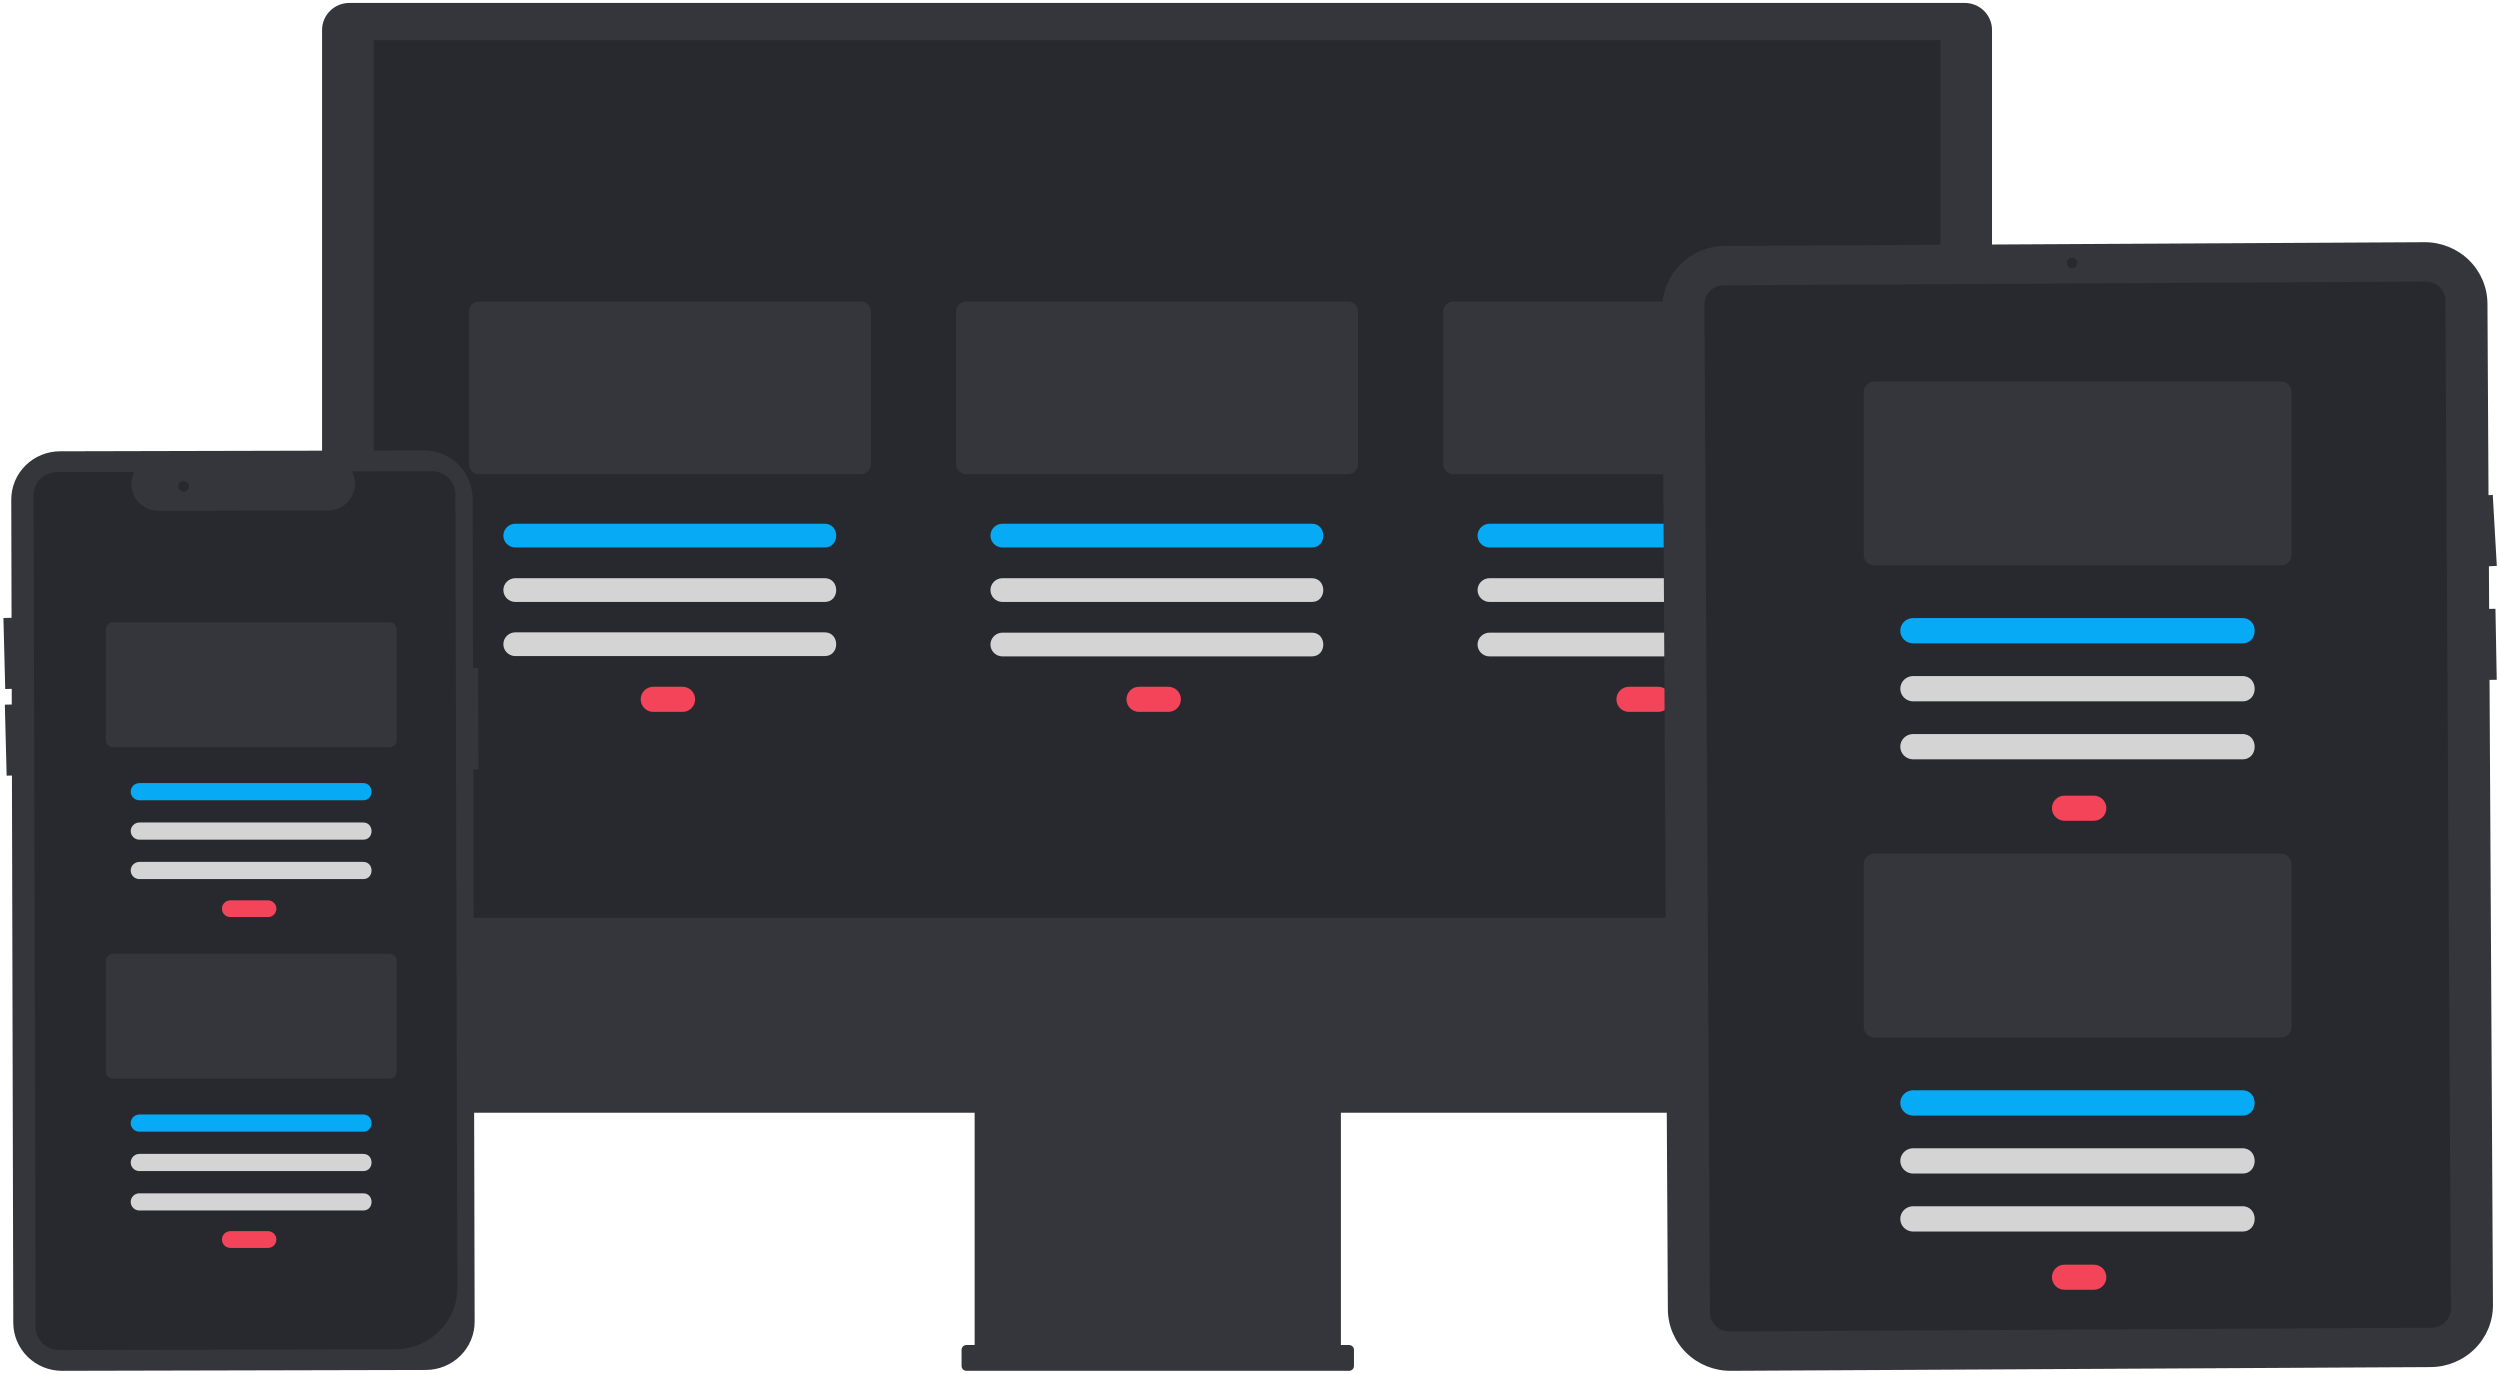
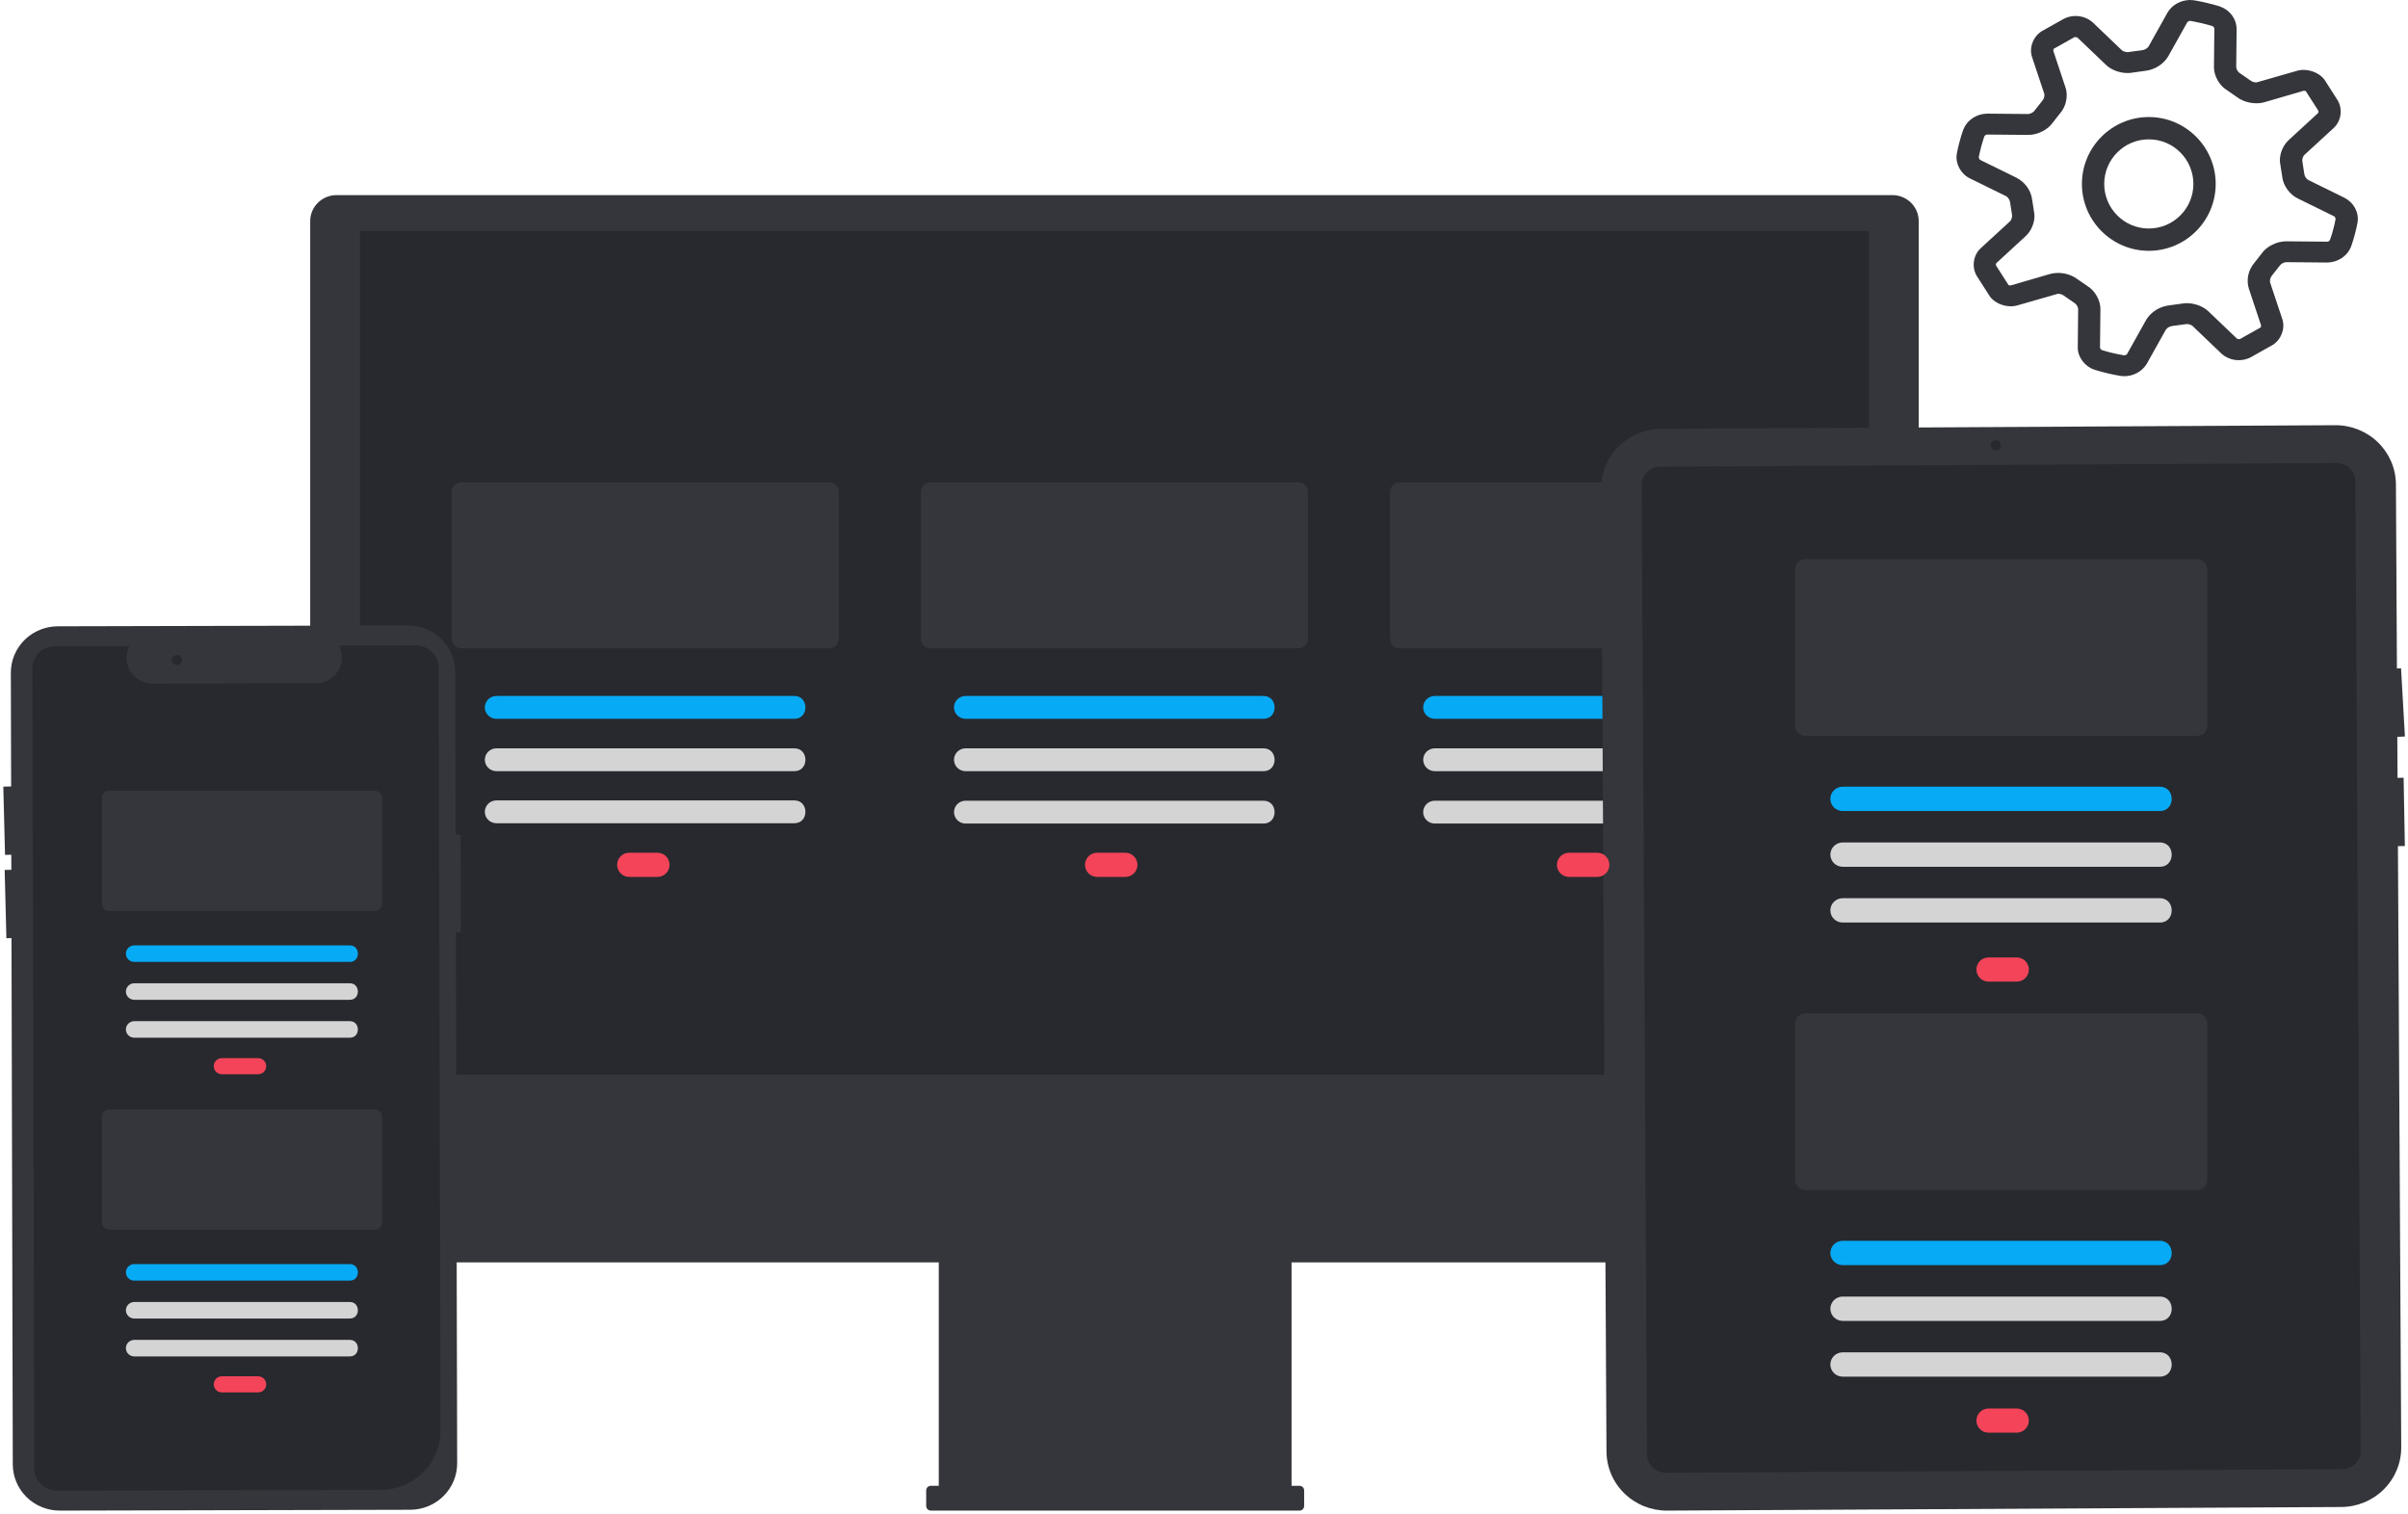
- <svg xmlns="http://www.w3.org/2000/svg" width="597" height="328" viewBox="0 0 597 328" fill="none">
-   <path d="M76.91 234.905H475.693V7.137C475.691 5.431 475.003 3.795 473.78 2.588C472.557 1.381 470.898 0.703 469.168 0.701H83.435C81.705 0.703 80.047 1.381 78.823 2.588C77.6 3.795 76.912 5.431 76.91 7.137V234.905Z" fill="#35363B" />
-   <path d="M463.372 9.603H89.231V219.154H463.372V9.603Z" fill="#27292E" />
-   <path d="M76.563 228.742V256.848C76.563 258.013 76.796 259.167 77.248 260.244C77.7 261.32 78.362 262.298 79.197 263.122C80.032 263.946 81.024 264.6 82.115 265.046C83.206 265.492 84.376 265.721 85.557 265.721H232.744V321.19H230.789C230.636 321.19 230.484 321.22 230.342 321.278C230.2 321.336 230.071 321.421 229.963 321.528C229.854 321.635 229.768 321.762 229.71 321.902C229.651 322.042 229.621 322.192 229.621 322.343V326.201C229.621 326.353 229.651 326.502 229.71 326.642C229.768 326.782 229.854 326.909 229.963 327.016C230.071 327.123 230.2 327.208 230.342 327.266C230.484 327.324 230.636 327.354 230.789 327.354H322.161C322.315 327.354 322.466 327.324 322.608 327.266C322.75 327.208 322.879 327.123 322.987 327.016C323.096 326.909 323.182 326.782 323.241 326.642C323.299 326.502 323.329 326.353 323.329 326.201V322.343C323.329 322.192 323.299 322.042 323.241 321.902C323.182 321.762 323.096 321.635 322.987 321.528C322.879 321.421 322.75 321.336 322.608 321.278C322.466 321.22 322.315 321.191 322.161 321.191H320.206V265.721H467.393C468.575 265.721 469.744 265.492 470.835 265.046C471.926 264.6 472.918 263.946 473.753 263.122C474.588 262.298 475.251 261.32 475.703 260.244C476.155 259.167 476.387 258.014 476.387 256.848V228.742L76.563 228.742Z" fill="#35363B" />
-   <path d="M205.571 113.234H114.396C113.76 113.233 113.151 112.984 112.702 112.541C112.252 112.098 112 111.497 111.999 110.87V74.372C112 73.745 112.252 73.144 112.702 72.701C113.151 72.258 113.76 72.008 114.396 72.008H205.571C206.206 72.008 206.816 72.258 207.265 72.701C207.714 73.144 207.967 73.745 207.968 74.372V110.87C207.967 111.497 207.714 112.098 207.265 112.541C206.816 112.984 206.206 113.233 205.571 113.234V113.234Z" fill="#35363B" />
-   <path d="M196.889 130.742H123.077C122.314 130.742 121.583 130.443 121.043 129.911C120.504 129.379 120.201 128.658 120.201 127.905C120.201 127.153 120.504 126.431 121.043 125.899C121.583 125.367 122.314 125.068 123.077 125.068H196.889C200.598 125.017 200.635 130.794 196.889 130.742Z" fill="#07AAF5" />
-   <path d="M196.889 143.746H123.077C122.314 143.746 121.583 143.447 121.043 142.915C120.504 142.383 120.201 141.661 120.201 140.909C120.201 140.156 120.504 139.435 121.043 138.902C121.583 138.37 122.314 138.072 123.077 138.072H196.889C200.598 138.02 200.635 143.797 196.889 143.746Z" fill="#D4D4D5" />
-   <path d="M196.889 156.675H123.077C122.314 156.675 121.583 156.376 121.043 155.844C120.504 155.312 120.201 154.59 120.201 153.837C120.201 153.085 120.504 152.363 121.043 151.831C121.583 151.299 122.314 151 123.077 151H196.889C200.598 150.949 200.635 156.726 196.889 156.675Z" fill="#D4D4D5" />
-   <path d="M321.889 113.234H230.714C230.079 113.233 229.469 112.984 229.02 112.541C228.571 112.098 228.318 111.497 228.317 110.87V74.372C228.318 73.745 228.571 73.144 229.02 72.701C229.469 72.258 230.079 72.008 230.714 72.008H321.889C322.525 72.008 323.134 72.258 323.583 72.701C324.032 73.144 324.285 73.745 324.286 74.372V110.87C324.285 111.497 324.032 112.098 323.583 112.541C323.134 112.984 322.525 113.233 321.889 113.234V113.234Z" fill="#35363B" />
-   <path d="M313.208 130.742H239.395C238.633 130.742 237.901 130.443 237.362 129.911C236.823 129.379 236.52 128.658 236.52 127.905C236.52 127.153 236.823 126.431 237.362 125.899C237.901 125.367 238.633 125.068 239.395 125.068H313.208C316.916 125.017 316.953 130.794 313.208 130.742Z" fill="#07AAF5" />
-   <path d="M313.208 143.746H239.395C238.633 143.746 237.901 143.447 237.362 142.915C236.823 142.383 236.52 141.661 236.52 140.909C236.52 140.156 236.823 139.435 237.362 138.902C237.901 138.37 238.633 138.072 239.395 138.072H313.208C316.916 138.02 316.953 143.797 313.208 143.746Z" fill="#D4D4D5" />
-   <path d="M313.208 156.749H239.395C238.633 156.749 237.901 156.45 237.362 155.918C236.823 155.386 236.52 154.665 236.52 153.912C236.52 153.16 236.823 152.438 237.362 151.906C237.901 151.374 238.633 151.075 239.395 151.075H313.208C316.916 151.024 316.953 156.801 313.208 156.749Z" fill="#D4D4D5" />
-   <path d="M438.208 113.234H347.033C346.397 113.233 345.788 112.984 345.339 112.541C344.89 112.098 344.637 111.497 344.636 110.87V74.372C344.637 73.745 344.89 73.144 345.339 72.701C345.788 72.258 346.397 72.008 347.033 72.008H438.208C438.844 72.008 439.453 72.258 439.902 72.701C440.351 73.144 440.604 73.745 440.605 74.372V110.87C440.604 111.497 440.351 112.098 439.902 112.541C439.453 112.984 438.844 113.233 438.208 113.234V113.234Z" fill="#35363B" />
-   <path d="M429.526 130.742H355.714C354.951 130.742 354.22 130.443 353.681 129.911C353.141 129.379 352.838 128.658 352.838 127.905C352.838 127.153 353.141 126.431 353.681 125.899C354.22 125.367 354.951 125.068 355.714 125.068H429.526C433.235 125.017 433.272 130.794 429.526 130.742Z" fill="#07AAF5" />
-   <path d="M429.527 143.746H355.714C354.952 143.745 354.222 143.445 353.684 142.913C353.146 142.381 352.843 141.66 352.843 140.909C352.843 140.157 353.146 139.436 353.684 138.904C354.222 138.372 354.952 138.073 355.714 138.072H429.527C433.235 138.02 433.272 143.797 429.527 143.746Z" fill="#D4D4D5" />
-   <path d="M429.526 156.749H355.714C354.951 156.749 354.22 156.45 353.681 155.918C353.141 155.386 352.838 154.665 352.838 153.912C352.838 153.16 353.141 152.438 353.681 151.906C354.22 151.374 354.951 151.075 355.714 151.075H429.526C433.235 151.024 433.272 156.801 429.526 156.749Z" fill="#D4D4D5" />
-   <rect x="386" y="164" width="13" height="6" rx="3" fill="#F44459" />
-   <path d="M594.007 72.501L594.256 118.247L595.272 118.191L596.238 135.128L594.351 135.229L594.404 145.404L595.914 145.375L596.22 162.326L594.5 162.357L595.319 311.637C595.337 315.546 593.782 319.302 590.996 322.081C588.209 324.86 584.419 326.435 580.457 326.46L413.31 327.353C409.348 327.372 405.54 325.838 402.723 323.089C399.906 320.34 398.31 316.6 398.285 312.691L396.972 73.555C396.955 69.646 398.509 65.89 401.296 63.111C404.082 60.332 407.872 58.757 411.834 58.732L578.982 57.838C582.943 57.822 586.75 59.357 589.566 62.105C592.383 64.854 593.98 68.592 594.007 72.501V72.501Z" fill="#35363B" />
-   <path d="M580.7 317.055L412.964 317.953C411.743 317.958 410.569 317.485 409.701 316.638C408.833 315.79 408.341 314.638 408.333 313.433L407.009 72.707C407.004 71.502 407.484 70.344 408.342 69.488C409.201 68.631 410.369 68.146 411.591 68.138L579.326 67.24C580.548 67.235 581.721 67.708 582.589 68.555C583.458 69.403 583.95 70.555 583.958 71.76L585.281 312.486C585.286 313.691 584.807 314.849 583.948 315.705C583.089 316.562 581.921 317.047 580.7 317.055V317.055Z" fill="#27292E" />
-   <rect x="490" y="190" width="13" height="6" rx="3" fill="#F44459" />
-   <rect x="490" y="302" width="13" height="6" rx="3" fill="#F44459" />
-   <path d="M494.796 64.056C495.498 64.056 496.067 63.494 496.067 62.801C496.067 62.109 495.498 61.547 494.796 61.547C494.094 61.547 493.525 62.109 493.525 62.801C493.525 63.494 494.094 64.056 494.796 64.056Z" fill="#27292E" />
-   <path d="M544.685 134.997H447.605C446.928 134.996 446.28 134.731 445.801 134.259C445.323 133.787 445.054 133.147 445.053 132.479V93.618C445.054 92.951 445.323 92.311 445.801 91.839C446.28 91.367 446.928 91.101 447.605 91.101H544.685C545.362 91.101 546.01 91.367 546.489 91.839C546.967 92.311 547.236 92.951 547.237 93.618V132.479C547.236 133.147 546.967 133.787 546.489 134.259C546.01 134.731 545.362 134.996 544.685 134.997V134.997Z" fill="#35363B" />
-   <path d="M535.442 153.639H456.849C456.037 153.639 455.258 153.321 454.684 152.754C454.11 152.188 453.787 151.419 453.787 150.618C453.787 149.817 454.11 149.048 454.684 148.482C455.258 147.915 456.037 147.597 456.849 147.597H535.442C539.39 147.543 539.43 153.694 535.442 153.639Z" fill="#07AAF5" />
-   <path d="M535.442 167.485H456.849C456.038 167.483 455.26 167.164 454.687 166.598C454.114 166.032 453.792 165.264 453.792 164.464C453.792 163.663 454.114 162.896 454.687 162.329C455.26 161.763 456.038 161.444 456.849 161.443H535.442C539.39 161.388 539.43 167.54 535.442 167.485Z" fill="#D4D4D5" />
-   <path d="M535.442 181.33H456.849C456.037 181.33 455.258 181.012 454.684 180.446C454.11 179.879 453.787 179.111 453.787 178.309C453.787 177.508 454.11 176.74 454.684 176.173C455.258 175.607 456.037 175.289 456.849 175.289H535.442C539.39 175.234 539.43 181.385 535.442 181.33Z" fill="#D4D4D5" />
-   <path d="M544.685 247.758H447.605C446.928 247.758 446.28 247.492 445.801 247.02C445.323 246.548 445.054 245.908 445.053 245.241V206.38C445.054 205.712 445.323 205.072 445.801 204.601C446.28 204.129 446.928 203.863 447.605 203.862H544.685C545.362 203.863 546.01 204.129 546.489 204.6C546.967 205.072 547.236 205.712 547.237 206.38V245.241C547.236 245.908 546.967 246.548 546.489 247.02C546.01 247.492 545.362 247.758 544.685 247.758V247.758Z" fill="#35363B" />
-   <path d="M535.442 266.401H456.849C456.037 266.401 455.258 266.082 454.684 265.516C454.11 264.949 453.787 264.181 453.787 263.38C453.787 262.579 454.11 261.81 454.684 261.244C455.258 260.677 456.037 260.359 456.849 260.359H535.442C539.39 260.304 539.43 266.456 535.442 266.401Z" fill="#07AAF5" />
-   <path d="M535.442 280.246H456.849C456.038 280.245 455.26 279.926 454.687 279.36C454.114 278.793 453.792 278.026 453.792 277.225C453.792 276.425 454.114 275.657 454.687 275.091C455.26 274.525 456.038 274.206 456.849 274.205H535.442C539.39 274.15 539.43 280.301 535.442 280.246Z" fill="#D4D4D5" />
-   <path d="M535.442 294.092H456.849C456.037 294.092 455.258 293.774 454.684 293.207C454.11 292.641 453.787 291.872 453.787 291.071C453.787 290.27 454.11 289.502 454.684 288.935C455.258 288.368 456.037 288.05 456.849 288.05H535.442C539.39 287.996 539.43 294.147 535.442 294.092Z" fill="#D4D4D5" />
-   <path d="M113.346 315.607L113.023 183.771L114.241 183.768L114.182 159.52L112.964 159.524L112.865 119.046C112.861 117.534 112.555 116.038 111.966 114.643C111.376 113.247 110.513 111.98 109.427 110.914C108.341 109.847 107.052 109.003 105.635 108.427C104.218 107.852 102.7 107.558 101.168 107.562L14.331 107.769C12.798 107.772 11.282 108.073 9.867 108.655C8.453 109.237 7.169 110.088 6.088 111.16C5.007 112.231 4.15 113.502 3.567 114.9C2.984 116.299 2.686 117.796 2.69 119.308L2.759 147.531L0.818 147.579L1.247 164.532L2.8 164.494L2.809 168.235L1.156 168.276L1.585 185.229L2.851 185.198L3.171 315.869C3.172 317.382 3.475 318.879 4.064 320.276C4.653 321.672 5.516 322.941 6.602 324.008C7.689 325.075 8.979 325.919 10.397 326.494C11.816 327.068 13.335 327.36 14.868 327.354L101.705 327.147C104.798 327.136 107.761 325.915 109.944 323.751C112.126 321.588 113.35 318.659 113.346 315.607Z" fill="#35363B" />
-   <path d="M12.212 322.078C11.13 321.694 10.193 320.99 9.529 320.063C8.866 319.135 8.508 318.029 8.504 316.893L8.018 118.258C8.014 116.795 8.6 115.391 9.646 114.354C10.692 113.317 12.113 112.732 13.596 112.729L32.072 112.685L31.843 113.241C31.446 114.208 31.296 115.256 31.407 116.293C31.517 117.33 31.884 118.324 32.476 119.188C33.068 120.052 33.865 120.759 34.799 121.247C35.733 121.736 36.775 121.99 37.832 121.987L78.836 121.889C79.856 121.802 80.842 121.478 81.712 120.945C82.582 120.412 83.314 119.684 83.846 118.82C84.371 117.971 84.684 117.012 84.762 116.021C84.839 115.03 84.678 114.035 84.291 113.117L84.059 112.561L103.144 112.515C104.627 112.514 106.049 113.092 107.1 114.124C108.151 115.155 108.744 116.556 108.749 118.019L109.214 307.533C109.219 311.414 107.663 315.138 104.888 317.889C102.113 320.639 98.346 322.192 94.412 322.205L14.109 322.397C13.463 322.399 12.821 322.291 12.212 322.078V322.078Z" fill="#27292E" />
-   <path d="M43.846 117.393C44.548 117.393 45.118 116.831 45.118 116.139C45.118 115.446 44.548 114.885 43.846 114.885C43.144 114.885 42.575 115.446 42.575 116.139C42.575 116.831 43.144 117.393 43.846 117.393Z" fill="#27292E" />
-   <path d="M92.986 178.44H27.013C26.553 178.439 26.112 178.259 25.787 177.938C25.462 177.617 25.279 177.182 25.279 176.729V150.32C25.279 149.866 25.462 149.431 25.787 149.11C26.112 148.79 26.553 148.609 27.013 148.609H92.986C93.446 148.609 93.887 148.79 94.212 149.11C94.537 149.431 94.72 149.866 94.72 150.32V176.729C94.72 177.182 94.537 177.617 94.212 177.938C93.887 178.259 93.446 178.439 92.986 178.44V178.44Z" fill="#35363B" />
-   <path d="M86.705 191.108H33.295C33.021 191.109 32.75 191.056 32.497 190.953C32.244 190.85 32.015 190.699 31.821 190.508C31.627 190.318 31.474 190.091 31.369 189.842C31.264 189.593 31.21 189.325 31.21 189.055C31.21 188.785 31.264 188.518 31.369 188.269C31.474 188.019 31.627 187.793 31.821 187.602C32.015 187.412 32.244 187.26 32.497 187.158C32.75 187.055 33.021 187.002 33.295 187.002H86.705C89.388 186.965 89.415 191.146 86.705 191.108Z" fill="#07AAF5" />
-   <path d="M86.704 200.518H33.295C32.743 200.518 32.214 200.301 31.823 199.916C31.433 199.531 31.214 199.009 31.214 198.465C31.214 197.92 31.433 197.398 31.823 197.013C32.214 196.628 32.743 196.412 33.295 196.412H86.704C89.388 196.375 89.415 200.555 86.704 200.518Z" fill="#D4D4D5" />
-   <path d="M86.705 209.927H33.295C33.021 209.927 32.75 209.875 32.497 209.772C32.244 209.669 32.015 209.518 31.821 209.327C31.627 209.136 31.474 208.91 31.369 208.66C31.264 208.411 31.21 208.144 31.21 207.874C31.21 207.604 31.264 207.337 31.369 207.087C31.474 206.838 31.627 206.611 31.821 206.421C32.015 206.23 32.244 206.079 32.497 205.976C32.75 205.873 33.021 205.82 33.295 205.821H86.705C89.388 205.784 89.415 209.964 86.705 209.927Z" fill="#D4D4D5" />
-   <path d="M92.986 257.579H27.013C26.553 257.579 26.112 257.398 25.787 257.078C25.462 256.757 25.279 256.322 25.279 255.868V229.459C25.279 229.006 25.462 228.571 25.787 228.25C26.112 227.929 26.553 227.749 27.013 227.748H92.986C93.446 227.749 93.887 227.929 94.212 228.25C94.537 228.571 94.72 229.006 94.72 229.459V255.868C94.72 256.322 94.537 256.757 94.212 257.078C93.887 257.398 93.446 257.579 92.986 257.579Z" fill="#35363B" />
-   <path d="M86.705 270.248H33.295C33.021 270.248 32.75 270.196 32.497 270.093C32.244 269.99 32.015 269.839 31.821 269.648C31.627 269.457 31.474 269.231 31.369 268.982C31.264 268.732 31.21 268.465 31.21 268.195C31.21 267.925 31.264 267.658 31.369 267.408C31.474 267.159 31.627 266.933 31.821 266.742C32.015 266.551 32.244 266.4 32.497 266.297C32.75 266.194 33.021 266.142 33.295 266.142H86.705C89.388 266.105 89.415 270.285 86.705 270.248Z" fill="#07AAF5" />
-   <path d="M86.704 279.657H33.295C32.743 279.657 32.214 279.441 31.823 279.056C31.433 278.671 31.214 278.149 31.214 277.604C31.214 277.06 31.433 276.538 31.823 276.153C32.214 275.768 32.743 275.551 33.295 275.551H86.704C89.388 275.514 89.415 279.694 86.704 279.657Z" fill="#D4D4D5" />
-   <path d="M86.705 289.066H33.295C33.021 289.067 32.75 289.014 32.497 288.911C32.244 288.808 32.015 288.657 31.821 288.467C31.627 288.276 31.474 288.049 31.369 287.8C31.264 287.551 31.21 287.283 31.21 287.014C31.21 286.744 31.264 286.476 31.369 286.227C31.474 285.978 31.627 285.751 31.821 285.56C32.015 285.37 32.244 285.219 32.497 285.116C32.75 285.013 33.021 284.96 33.295 284.961H86.705C89.388 284.924 89.415 289.104 86.705 289.066Z" fill="#D4D4D5" />
-   <rect x="153" y="164" width="13" height="6" rx="3" fill="#F44459" />
-   <rect x="53" y="215" width="13" height="4" rx="2" fill="#F44459" />
-   <rect x="53" y="294" width="13" height="4" rx="2" fill="#F44459" />
-   <rect x="269" y="164" width="13" height="6" rx="3" fill="#F44459" />
+ <svg xmlns="http://www.w3.org/2000/svg" width="288" height="181" viewBox="0 0 288 181" fill="none">
+   <g id="hero">
+     <g id="undraw_In_sync_re_jlqd 1">
+       <path id="Vector" d="M37.102 136.155H229.48V26.438C229.479 25.616 229.147 24.828 228.557 24.247C227.967 23.665 227.167 23.338 226.333 23.337H40.25C39.416 23.338 38.616 23.665 38.026 24.247C37.435 24.828 37.103 25.616 37.102 26.438V136.155Z" fill="#35363B" />
+       <g id="desctop-backgrpund">
+         <path id="Vector_2" d="M223.536 27.626H43.046V128.568H223.536V27.626Z" fill="#27292E" />
+       </g>
+       <path id="Vector_3" d="M36.935 133.186V146.726C36.935 147.287 37.047 147.843 37.265 148.361C37.483 148.88 37.803 149.351 38.206 149.748C38.609 150.145 39.087 150.46 39.613 150.674C40.14 150.889 40.704 151 41.274 151H112.279V177.72H111.336C111.262 177.72 111.188 177.734 111.12 177.762C111.051 177.79 110.989 177.831 110.937 177.882C110.885 177.934 110.843 177.995 110.815 178.063C110.787 178.13 110.772 178.202 110.772 178.275V180.133C110.772 180.206 110.787 180.279 110.815 180.346C110.843 180.413 110.885 180.475 110.937 180.526C110.989 180.578 111.051 180.619 111.12 180.646C111.188 180.674 111.262 180.689 111.336 180.689H155.415C155.489 180.689 155.562 180.674 155.63 180.646C155.699 180.619 155.761 180.578 155.813 180.526C155.865 180.475 155.907 180.413 155.935 180.346C155.964 180.279 155.978 180.206 155.978 180.133V178.275C155.978 178.202 155.964 178.13 155.935 178.063C155.907 177.995 155.865 177.934 155.813 177.882C155.761 177.831 155.699 177.79 155.63 177.762C155.562 177.734 155.489 177.72 155.415 177.72H154.471V151H225.476C226.046 151 226.61 150.889 227.137 150.674C227.663 150.46 228.141 150.145 228.544 149.748C228.947 149.351 229.267 148.88 229.485 148.361C229.703 147.843 229.815 147.287 229.815 146.726V133.187L36.935 133.186Z" fill="#35363B" />
+       <g id="desctop-images">
+         <path id="Vector_4" d="M99.17 77.546H55.185C54.879 77.545 54.585 77.425 54.368 77.212C54.152 76.998 54.03 76.709 54.029 76.407V58.825C54.03 58.524 54.152 58.234 54.368 58.021C54.585 57.807 54.879 57.687 55.185 57.687H99.17C99.476 57.687 99.77 57.807 99.987 58.021C100.203 58.234 100.325 58.524 100.326 58.825V76.407C100.325 76.709 100.203 76.998 99.987 77.212C99.77 77.425 99.476 77.545 99.17 77.546Z" fill="#35363B" />
+         <path id="Vector_5" d="M155.283 77.546H111.299C110.993 77.545 110.699 77.425 110.482 77.212C110.265 76.998 110.143 76.709 110.143 76.407V58.825C110.143 58.524 110.265 58.234 110.482 58.021C110.699 57.807 110.993 57.687 111.299 57.687H155.283C155.59 57.687 155.884 57.807 156.1 58.021C156.317 58.234 156.439 58.524 156.439 58.825V76.407C156.439 76.709 156.317 76.998 156.1 77.212C155.884 77.425 155.59 77.545 155.283 77.546Z" fill="#35363B" />
+         <path id="Vector_6" d="M211.397 77.546H167.412C167.106 77.545 166.812 77.425 166.595 77.212C166.379 76.998 166.257 76.709 166.256 76.407V58.825C166.257 58.524 166.379 58.234 166.595 58.021C166.812 57.807 167.106 57.687 167.412 57.687H211.397C211.703 57.687 211.997 57.807 212.214 58.021C212.43 58.234 212.552 58.524 212.553 58.825V76.407C212.552 76.709 212.43 76.998 212.214 77.212C211.997 77.425 211.703 77.545 211.397 77.546Z" fill="#35363B" />
+       </g>
+       <g id="desctop-headlines">
+         <path id="Vector_7" d="M94.982 85.98H59.374C59.006 85.98 58.653 85.835 58.393 85.579C58.133 85.323 57.986 84.975 57.986 84.613C57.986 84.25 58.133 83.903 58.393 83.646C58.653 83.39 59.006 83.246 59.374 83.246H94.982C96.771 83.222 96.789 86.004 94.982 85.98Z" fill="#07AAF5" />
+         <path id="Vector_8" d="M151.095 85.98H115.487C115.119 85.98 114.767 85.835 114.506 85.579C114.246 85.323 114.1 84.975 114.1 84.613C114.1 84.25 114.246 83.903 114.506 83.646C114.767 83.39 115.119 83.246 115.487 83.246H151.095C152.884 83.222 152.902 86.004 151.095 85.98Z" fill="#07AAF5" />
+         <path id="Vector_9" d="M207.209 85.98H171.601C171.233 85.98 170.88 85.835 170.62 85.579C170.36 85.323 170.213 84.975 170.213 84.613C170.213 84.25 170.36 83.903 170.62 83.646C170.88 83.39 171.233 83.246 171.601 83.246H207.209C208.998 83.222 209.016 86.004 207.209 85.98Z" fill="#07AAF5" />
+       </g>
+       <g id="desctop-text">
+         <path id="Vector_10" d="M94.982 92.243H59.374C59.006 92.243 58.653 92.099 58.393 91.843C58.133 91.587 57.986 91.239 57.986 90.877C57.986 90.514 58.133 90.167 58.393 89.91C58.653 89.654 59.006 89.51 59.374 89.51H94.982C96.771 89.485 96.789 92.268 94.982 92.243Z" fill="#D4D4D5" />
+         <path id="Vector_11" d="M94.982 98.471H59.374C59.006 98.471 58.653 98.327 58.393 98.071C58.133 97.815 57.986 97.467 57.986 97.105C57.986 96.742 58.133 96.395 58.393 96.138C58.653 95.882 59.006 95.738 59.374 95.738H94.982C96.771 95.713 96.789 98.496 94.982 98.471Z" fill="#D4D4D5" />
+         <path id="Vector_12" d="M151.095 92.243H115.487C115.119 92.243 114.767 92.099 114.506 91.843C114.246 91.587 114.1 91.239 114.1 90.877C114.1 90.514 114.246 90.167 114.506 89.91C114.767 89.654 115.119 89.51 115.487 89.51H151.095C152.884 89.485 152.902 92.268 151.095 92.243Z" fill="#D4D4D5" />
+         <path id="Vector_13" d="M151.095 98.507H115.487C115.119 98.507 114.767 98.363 114.506 98.107C114.246 97.851 114.1 97.503 114.1 97.141C114.1 96.778 114.246 96.431 114.506 96.174C114.767 95.918 115.119 95.774 115.487 95.774H151.095C152.884 95.749 152.902 98.532 151.095 98.507Z" fill="#D4D4D5" />
+         <path id="Vector_14" d="M207.209 92.243H171.601C171.233 92.243 170.881 92.099 170.621 91.842C170.362 91.586 170.216 91.239 170.216 90.877C170.216 90.515 170.362 90.167 170.621 89.911C170.881 89.655 171.233 89.511 171.601 89.51H207.209C208.998 89.485 209.016 92.268 207.209 92.243Z" fill="#D4D4D5" />
+         <path id="Vector_15" d="M207.209 98.507H171.601C171.233 98.507 170.88 98.363 170.62 98.107C170.36 97.851 170.213 97.503 170.213 97.141C170.213 96.778 170.36 96.431 170.62 96.174C170.88 95.918 171.233 95.774 171.601 95.774H207.209C208.998 95.749 209.016 98.532 207.209 98.507Z" fill="#D4D4D5" />
+       </g>
+       <path id="Vector test" d="M286.556 57.924L286.676 79.961L287.167 79.933L287.632 88.092L286.722 88.141L286.748 93.042L287.476 93.028L287.624 101.194L286.794 101.209L287.189 173.118C287.198 175.001 286.448 176.81 285.104 178.149C283.76 179.487 281.931 180.246 280.02 180.258L199.386 180.689C197.475 180.697 195.638 179.958 194.279 178.634C192.92 177.31 192.15 175.509 192.138 173.626L191.504 58.432C191.496 56.549 192.246 54.74 193.59 53.401C194.934 52.062 196.763 51.304 198.674 51.292L279.308 50.861C281.219 50.853 283.055 51.593 284.414 52.917C285.773 54.241 286.543 56.041 286.556 57.924Z" fill="#35363B" />
+       <g id="tablet-background">
+         <path id="Vector_16" d="M280.136 175.728L199.219 176.16C198.63 176.163 198.063 175.935 197.645 175.527C197.226 175.118 196.988 174.563 196.985 173.983L196.346 58.023C196.344 57.443 196.575 56.885 196.989 56.473C197.404 56.06 197.967 55.826 198.556 55.822L279.474 55.39C280.063 55.388 280.629 55.615 281.048 56.024C281.467 56.432 281.704 56.987 281.708 57.567L282.347 173.527C282.349 174.107 282.118 174.665 281.703 175.078C281.289 175.49 280.726 175.724 280.136 175.728Z" fill="#27292E" />
+       </g>
+       <g id="tablet-button">
+         <rect id="Rectangle 32" x="236.382" y="114.524" width="6.271" height="2.89" rx="1.445" fill="#F44459" />
+         <rect id="Rectangle 33" x="236.382" y="168.476" width="6.271" height="2.89" rx="1.445" fill="#F44459" />
+       </g>
+       <path id="Vector_17" d="M238.695 53.856C239.034 53.856 239.309 53.586 239.309 53.252C239.309 52.918 239.034 52.648 238.695 52.648C238.357 52.648 238.082 52.918 238.082 53.252C238.082 53.586 238.357 53.856 238.695 53.856Z" fill="#27292E" />
+       <g id="tablet-images">
+         <path id="Vector_18" d="M262.763 88.029H215.93C215.604 88.029 215.291 87.901 215.06 87.673C214.829 87.446 214.7 87.138 214.699 86.816V68.097C214.7 67.775 214.829 67.467 215.06 67.239C215.291 67.012 215.604 66.884 215.93 66.884H262.763C263.089 66.884 263.402 67.012 263.633 67.239C263.864 67.467 263.994 67.775 263.994 68.097V86.816C263.994 87.138 263.864 87.446 263.633 87.673C263.402 87.901 263.089 88.029 262.763 88.029Z" fill="#35363B" />
+         <path id="Vector_19" d="M262.763 142.347H215.93C215.604 142.347 215.291 142.219 215.06 141.991C214.829 141.764 214.7 141.456 214.699 141.134V122.415C214.7 122.093 214.829 121.785 215.06 121.558C215.291 121.33 215.604 121.202 215.93 121.202H262.763C263.089 121.202 263.402 121.33 263.633 121.558C263.864 121.785 263.994 122.093 263.994 122.415V141.134C263.994 141.456 263.864 141.764 263.633 141.991C263.402 142.219 263.089 142.347 262.763 142.347Z" fill="#35363B" />
+       </g>
+       <g id="tablet-headlines">
+         <path id="Vector_20" d="M258.303 97.009H220.389C219.998 97.009 219.622 96.856 219.345 96.583C219.068 96.31 218.912 95.94 218.912 95.554C218.912 95.168 219.068 94.798 219.345 94.525C219.622 94.252 219.998 94.099 220.389 94.099H258.303C260.208 94.072 260.227 97.035 258.303 97.009Z" fill="#07AAF5" />
+         <path id="Vector_21" d="M258.303 151.327H220.389C219.998 151.327 219.622 151.174 219.345 150.901C219.068 150.628 218.912 150.258 218.912 149.872C218.912 149.486 219.068 149.116 219.345 148.843C219.622 148.57 219.998 148.417 220.389 148.417H258.303C260.208 148.391 260.227 151.354 258.303 151.327Z" fill="#07AAF5" />
+       </g>
+       <g id="tablet-text">
+         <path id="Vector_22" d="M258.303 103.679H220.389C219.998 103.678 219.623 103.524 219.346 103.252C219.07 102.979 218.915 102.609 218.915 102.223C218.915 101.838 219.07 101.468 219.346 101.195C219.623 100.922 219.998 100.769 220.389 100.768H258.303C260.208 100.742 260.227 103.705 258.303 103.679Z" fill="#D4D4D5" />
+         <path id="Vector_23" d="M258.303 110.348H220.389C219.998 110.348 219.622 110.195 219.345 109.922C219.068 109.649 218.912 109.279 218.912 108.893C218.912 108.507 219.068 108.137 219.345 107.864C219.622 107.591 219.998 107.438 220.389 107.438H258.303C260.208 107.412 260.227 110.375 258.303 110.348Z" fill="#D4D4D5" />
+         <path id="Vector_24" d="M258.303 157.997H220.389C219.998 157.996 219.623 157.842 219.346 157.57C219.07 157.297 218.915 156.927 218.915 156.541C218.915 156.156 219.07 155.786 219.346 155.513C219.623 155.241 219.998 155.087 220.389 155.086H258.303C260.208 155.06 260.227 158.023 258.303 157.997Z" fill="#D4D4D5" />
+         <path id="Vector_25" d="M258.303 164.666H220.389C219.998 164.666 219.622 164.513 219.345 164.24C219.068 163.967 218.912 163.597 218.912 163.211C218.912 162.825 219.068 162.455 219.345 162.182C219.622 161.909 219.998 161.756 220.389 161.756H258.303C260.208 161.73 260.227 164.693 258.303 164.666Z" fill="#D4D4D5" />
+       </g>
+       <path id="Vector_26" d="M54.679 175.03L54.523 111.524L55.111 111.523L55.083 99.842L54.495 99.844L54.447 80.345C54.445 79.617 54.298 78.896 54.013 78.224C53.729 77.552 53.313 76.942 52.789 76.428C52.265 75.914 51.643 75.507 50.959 75.23C50.276 74.953 49.544 74.811 48.804 74.813L6.913 74.913C6.174 74.915 5.442 75.06 4.76 75.34C4.078 75.62 3.458 76.03 2.937 76.546C2.415 77.063 2.002 77.675 1.721 78.348C1.439 79.022 1.295 79.743 1.297 80.472L1.331 94.067L0.395 94.09L0.601 102.256L1.351 102.238L1.355 104.04L0.558 104.06L0.764 112.226L1.375 112.211L1.529 175.156C1.53 175.885 1.676 176.606 1.96 177.279C2.244 177.952 2.66 178.563 3.185 179.077C3.709 179.591 4.331 179.998 5.015 180.274C5.7 180.551 6.433 180.692 7.172 180.689L49.063 180.589C50.556 180.584 51.985 179.996 53.038 178.953C54.091 177.911 54.681 176.5 54.679 175.03Z" fill="#35363B" />
+       <g id="mobile-background">
+         <path id="Vector_27" d="M5.891 178.147C5.369 177.962 4.917 177.623 4.597 177.177C4.277 176.73 4.104 176.197 4.102 175.65L3.868 79.966C3.866 79.261 4.149 78.585 4.653 78.085C5.158 77.586 5.843 77.304 6.559 77.302L15.472 77.281L15.361 77.549C15.17 78.015 15.098 78.519 15.151 79.019C15.204 79.519 15.381 79.998 15.667 80.414C15.952 80.83 16.337 81.171 16.788 81.406C17.238 81.641 17.741 81.763 18.25 81.762L38.031 81.715C38.524 81.673 38.999 81.517 39.419 81.26C39.839 81.003 40.191 80.653 40.448 80.237C40.701 79.828 40.853 79.366 40.89 78.888C40.927 78.411 40.849 77.931 40.663 77.489L40.551 77.221L49.758 77.199C50.473 77.199 51.159 77.477 51.666 77.974C52.173 78.471 52.459 79.146 52.462 79.85L52.686 171.141C52.688 173.01 51.938 174.804 50.599 176.129C49.261 177.454 47.443 178.202 45.546 178.209L6.806 178.301C6.495 178.302 6.185 178.25 5.891 178.147Z" fill="#27292E" />
+       </g>
+       <path id="Vector_28" d="M21.152 79.549C21.491 79.549 21.766 79.279 21.766 78.945C21.766 78.611 21.491 78.341 21.152 78.341C20.814 78.341 20.539 78.611 20.539 78.945C20.539 79.279 20.814 79.549 21.152 79.549Z" fill="#27292E" />
+       <g id="mobile-images">
+         <path id="Vector_29" d="M44.858 108.956H13.031C12.81 108.955 12.597 108.868 12.44 108.714C12.283 108.56 12.195 108.35 12.195 108.132V95.41C12.195 95.192 12.283 94.982 12.44 94.828C12.597 94.673 12.81 94.586 13.031 94.586H44.858C45.08 94.586 45.292 94.673 45.449 94.828C45.606 94.982 45.694 95.192 45.694 95.41V108.132C45.694 108.35 45.606 108.56 45.449 108.714C45.292 108.868 45.08 108.955 44.858 108.956Z" fill="#35363B" />
+         <path id="Vector_30" d="M44.858 147.078H13.031C12.81 147.078 12.597 146.991 12.44 146.836C12.283 146.682 12.195 146.472 12.195 146.254V133.532C12.195 133.314 12.283 133.104 12.44 132.95C12.597 132.795 12.81 132.708 13.031 132.708H44.858C45.08 132.708 45.292 132.795 45.449 132.95C45.606 133.104 45.694 133.314 45.694 133.532V146.254C45.694 146.472 45.606 146.682 45.449 146.836C45.292 146.991 45.08 147.078 44.858 147.078Z" fill="#35363B" />
+       </g>
+       <g id="mobile-headlines">
+         <path id="Vector_31" d="M41.827 115.058H16.061C15.93 115.058 15.799 115.033 15.677 114.984C15.555 114.934 15.444 114.861 15.35 114.769C15.257 114.677 15.183 114.568 15.132 114.448C15.082 114.328 15.056 114.199 15.056 114.069C15.056 113.939 15.082 113.811 15.132 113.69C15.183 113.57 15.257 113.461 15.35 113.369C15.444 113.278 15.555 113.205 15.677 113.155C15.799 113.106 15.93 113.08 16.061 113.08H41.827C43.121 113.063 43.135 115.076 41.827 115.058Z" fill="#07AAF5" />
+         <path id="Vector_32" d="M41.827 153.18H16.061C15.93 153.181 15.799 153.155 15.677 153.106C15.555 153.056 15.444 152.983 15.35 152.891C15.257 152.8 15.183 152.691 15.132 152.57C15.082 152.45 15.056 152.322 15.056 152.192C15.056 152.061 15.082 151.933 15.132 151.813C15.183 151.692 15.257 151.583 15.35 151.492C15.444 151.4 15.555 151.327 15.677 151.277C15.799 151.228 15.93 151.202 16.061 151.203H41.827C43.121 151.185 43.135 153.198 41.827 153.18Z" fill="#07AAF5" />
+       </g>
+       <g id="mobile-text">
+         <path id="Vector_33" d="M41.827 119.591H16.061C15.795 119.591 15.54 119.487 15.352 119.301C15.163 119.116 15.058 118.864 15.058 118.602C15.058 118.34 15.163 118.088 15.352 117.903C15.54 117.717 15.795 117.613 16.061 117.613H41.827C43.121 117.595 43.134 119.609 41.827 119.591Z" fill="#D4D4D5" />
+         <path id="Vector_34" d="M41.827 124.123H16.061C15.93 124.123 15.799 124.098 15.677 124.049C15.555 123.999 15.444 123.926 15.35 123.834C15.257 123.742 15.183 123.633 15.132 123.513C15.082 123.393 15.056 123.264 15.056 123.134C15.056 123.004 15.082 122.876 15.132 122.755C15.183 122.635 15.257 122.526 15.35 122.434C15.444 122.343 15.555 122.27 15.677 122.22C15.799 122.171 15.93 122.145 16.061 122.145H41.827C43.121 122.128 43.135 124.141 41.827 124.123Z" fill="#D4D4D5" />
+         <path id="Vector_35" d="M41.827 157.713H16.061C15.795 157.713 15.54 157.609 15.352 157.423C15.163 157.238 15.058 156.986 15.058 156.724C15.058 156.462 15.163 156.21 15.352 156.025C15.54 155.839 15.795 155.735 16.061 155.735H41.827C43.121 155.717 43.134 157.731 41.827 157.713Z" fill="#D4D4D5" />
+         <path id="Vector_36" d="M41.827 162.245H16.061C15.93 162.246 15.799 162.22 15.677 162.171C15.555 162.121 15.444 162.048 15.35 161.956C15.257 161.865 15.183 161.755 15.132 161.635C15.082 161.515 15.056 161.387 15.056 161.256C15.056 161.126 15.082 160.998 15.132 160.878C15.183 160.757 15.257 160.648 15.35 160.557C15.444 160.465 15.555 160.392 15.677 160.342C15.799 160.293 15.93 160.267 16.061 160.268H41.827C43.121 160.25 43.135 162.263 41.827 162.245Z" fill="#D4D4D5" />
+       </g>
+       <g id="mobile-button">
+         <rect id="Rectangle 27" x="25.568" y="126.567" width="6.271" height="1.927" rx="0.963" fill="#F44459" />
+         <rect id="Rectangle 31" x="25.568" y="164.622" width="6.271" height="1.927" rx="0.963" fill="#F44459" />
+       </g>
+       <g id="desctop-button">
+         <rect id="Rectangle 29" x="186.211" y="102" width="6.271" height="2.89" rx="1.445" fill="#F44459" />
+         <rect id="Rectangle 30" x="73.809" y="102" width="6.271" height="2.89" rx="1.445" fill="#F44459" />
+         <rect id="Rectangle 28" x="129.769" y="102" width="6.271" height="2.89" rx="1.445" fill="#F44459" />
+       </g>
+     </g>
+     <g id="cogwheel">
+       <path id="Vector_37" d="M243.286 13.293C243.107 13.481 242.862 13.604 242.595 13.638L237.636 13.593C237.024 13.608 236.431 13.793 235.932 14.125C235.432 14.457 235.049 14.92 234.831 15.456C234.831 15.456 234.612 16.038 234.372 16.93C234.132 17.822 234.031 18.431 234.031 18.431C233.845 19.558 234.513 20.804 235.587 21.331L239.96 23.479C240.194 23.646 240.353 23.889 240.402 24.161L240.65 25.747C240.666 25.998 240.587 26.245 240.426 26.447L236.904 29.684C236.022 30.493 235.79 31.877 236.397 32.963L237.994 35.461C238.668 36.39 240.128 36.865 241.274 36.53L246.134 35.136C246.398 35.136 246.662 35.231 246.811 35.344L248.183 36.293C248.383 36.461 248.513 36.69 248.551 36.94L248.503 41.566C248.492 42.705 249.345 43.846 250.491 44.221C250.491 44.221 251.112 44.425 252.063 44.65C253.014 44.875 253.665 44.97 253.665 44.97C253.734 44.98 254.011 45 254.08 45C254.627 44.994 255.162 44.853 255.632 44.592C256.102 44.33 256.49 43.958 256.758 43.511L259.05 39.413C259.228 39.193 259.488 39.044 259.778 38.998L261.544 38.758C261.811 38.758 262.125 38.888 262.213 38.973L265.667 42.275C266.506 43.079 267.921 43.367 269.165 42.749L271.827 41.253C272.845 40.604 273.338 39.28 272.97 38.179L271.5 33.765C271.46 33.491 271.535 33.213 271.707 32.988L272.72 31.702C272.899 31.514 273.144 31.391 273.41 31.357L278.369 31.402C278.981 31.387 279.575 31.202 280.074 30.87C280.574 30.538 280.957 30.075 281.175 29.539C281.175 29.539 281.394 28.957 281.633 28.065C281.873 27.173 281.974 26.564 281.974 26.564C282.054 25.99 281.948 25.407 281.67 24.89C281.393 24.374 280.957 23.947 280.418 23.664L276.046 21.516C275.811 21.349 275.653 21.106 275.603 20.834L275.358 19.253C275.342 19.002 275.422 18.755 275.582 18.553L279.105 15.316C279.987 14.507 280.218 13.123 279.611 12.037L278.015 9.539C277.341 8.612 275.883 8.133 274.734 8.467L269.871 9.861C269.628 9.861 269.391 9.788 269.195 9.654L267.822 8.705C267.623 8.536 267.492 8.307 267.455 8.058L267.502 3.432C267.492 2.854 267.297 2.292 266.943 1.819C266.589 1.345 266.091 0.982 265.515 0.777C265.515 0.777 264.894 0.572 263.942 0.347C262.991 0.122 262.341 0.027 262.341 0.027C262.203 0.015 262.064 0.005 261.925 0C261.379 0.006 260.844 0.147 260.374 0.409C259.904 0.67 259.515 1.042 259.247 1.489L256.956 5.588C256.778 5.807 256.518 5.955 256.228 6.002L254.461 6.239C254.22 6.235 253.986 6.159 253.793 6.025L250.339 2.723C249.888 2.302 249.304 2.028 248.674 1.943C248.043 1.857 247.401 1.964 246.84 2.248L244.176 3.742C243.158 4.391 242.665 5.715 243.032 6.816L244.503 11.23C244.543 11.504 244.468 11.782 244.296 12.007L243.286 13.293ZM245.471 14.722L246.385 13.558C247.099 12.766 247.376 11.475 247.046 10.488L245.577 6.077C245.564 6.007 245.623 5.85 245.609 5.847L248.135 4.429L248.437 4.471L251.893 7.773C252.506 8.358 253.515 8.737 254.464 8.737C254.647 8.74 254.829 8.724 255.008 8.69L256.54 8.477C257.115 8.412 257.667 8.221 258.149 7.92C258.632 7.619 259.032 7.216 259.319 6.744L261.608 2.648C261.691 2.561 261.805 2.507 261.928 2.495C261.957 2.498 262.501 2.583 263.295 2.768C264.086 2.955 264.609 3.122 264.633 3.132C264.715 3.165 264.835 3.327 264.84 3.407L264.792 8.033C264.782 9.067 265.445 10.228 266.303 10.753L267.542 11.61C268.366 12.262 269.778 12.536 270.817 12.229L275.545 10.85C275.656 10.85 275.782 10.915 275.766 10.883L277.279 13.251C277.309 13.316 277.279 13.48 277.234 13.533L273.711 16.773C272.925 17.499 272.517 18.758 272.733 19.692L272.957 21.129C273.053 22.158 273.831 23.254 274.809 23.734L279.179 25.88C279.271 25.957 279.329 26.064 279.342 26.179C279.264 26.61 279.167 27.037 279.051 27.461C278.941 27.884 278.811 28.302 278.662 28.715C278.628 28.792 278.454 28.904 278.369 28.909L273.407 28.864C272.312 28.864 271.087 29.486 270.532 30.281L269.621 31.442C269.261 31.869 269.014 32.37 268.899 32.903C268.784 33.436 268.805 33.987 268.96 34.512L270.428 38.923C270.442 38.99 270.383 39.15 270.396 39.153L267.87 40.571L267.569 40.529L264.113 37.227C263.5 36.642 262.49 36.263 261.542 36.263C261.359 36.26 261.177 36.276 260.998 36.31L259.466 36.523C258.89 36.588 258.339 36.779 257.856 37.08C257.374 37.381 256.973 37.784 256.686 38.256L254.397 42.352C254.315 42.439 254.201 42.493 254.078 42.505C253.618 42.431 253.162 42.341 252.711 42.233C252.259 42.129 251.813 42.007 251.373 41.868C251.29 41.835 251.171 41.673 251.165 41.593L251.213 36.967C251.224 35.933 250.56 34.772 249.702 34.247L248.463 33.39C248.007 33.053 247.473 32.821 246.903 32.713C246.334 32.606 245.745 32.625 245.186 32.771L240.458 34.15C240.344 34.15 240.219 34.092 240.237 34.117L238.724 31.749C238.694 31.684 238.724 31.52 238.769 31.467L242.292 28.227C243.078 27.501 243.485 26.242 243.27 25.308L243.046 23.874C242.976 23.334 242.772 22.817 242.45 22.365C242.129 21.912 241.698 21.537 241.194 21.269L236.824 19.123C236.732 19.045 236.674 18.939 236.661 18.823C236.664 18.796 236.754 18.286 236.952 17.542C237.151 16.8 237.33 16.311 237.341 16.288C237.375 16.211 237.549 16.098 237.634 16.093L242.595 16.138C243.691 16.138 244.916 15.516 245.471 14.722Z" fill="#35363B" />
+       <path id="Vector_38" d="M257 30C261.411 30 265 26.411 265 22C265 17.589 261.411 14 257 14C252.589 14 249 17.589 249 22C249 26.411 252.589 30 257 30ZM257 16.667C259.941 16.667 262.333 19.059 262.333 22C262.333 24.941 259.941 27.333 257 27.333C254.059 27.333 251.667 24.941 251.667 22C251.667 19.059 254.059 16.667 257 16.667Z" fill="#35363B" />
+     </g>
+   </g>
</svg>
